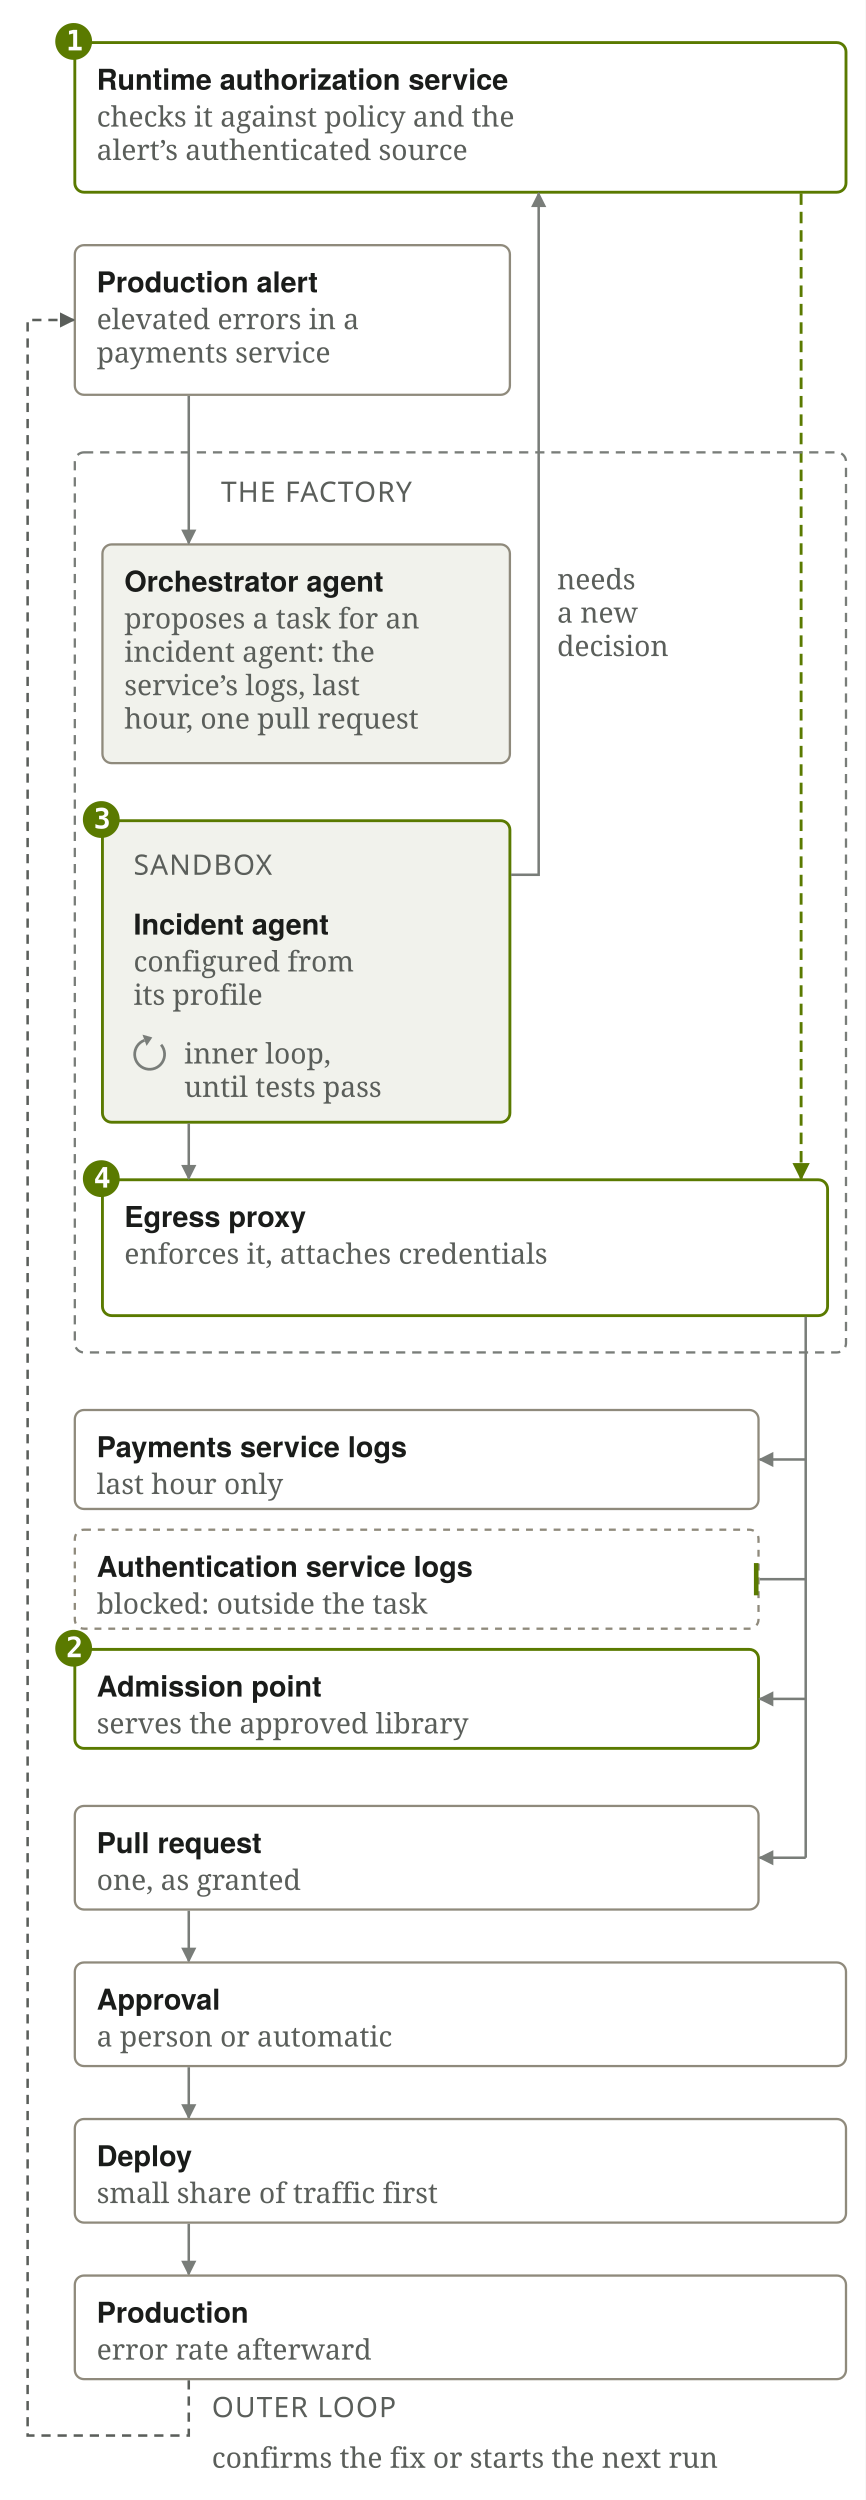
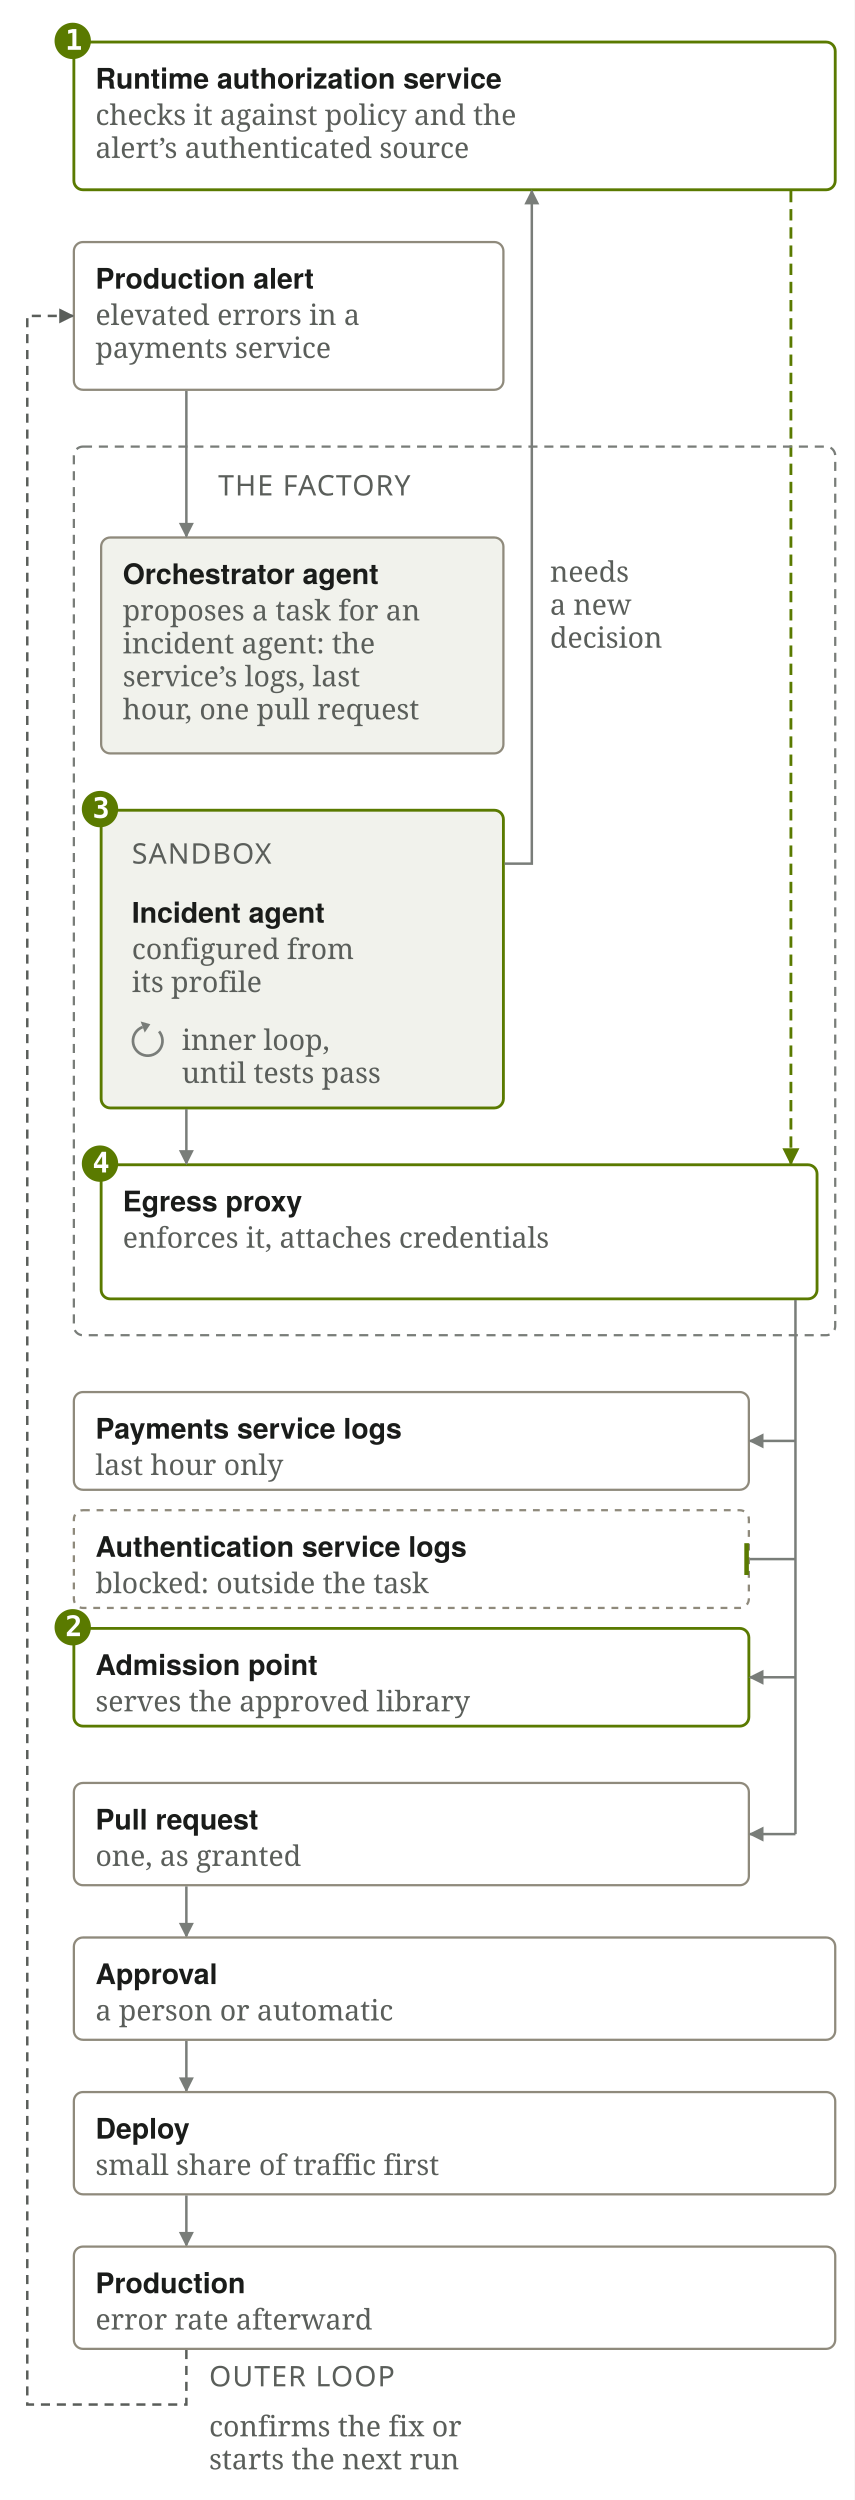
- <svg xmlns="http://www.w3.org/2000/svg" viewBox="0 0 376 1086" width="376" height="1086" role="img" aria-labelledby="sf6n-t sf6n-d">
-   <rect width="376" height="1086" fill="#FFFFFF" />
+ <svg xmlns="http://www.w3.org/2000/svg" viewBox="0 0 376 1100" width="376" height="1100" role="img" aria-labelledby="sf6n-t sf6n-d">
+   <rect width="376" height="1100" fill="#FFFFFF" />
  <defs>
    <marker id="sf6n-a" viewBox="0 0 10 10" refX="9" refY="5" markerWidth="6" markerHeight="6" orient="auto-start-reverse">
      <path d="M0 0 L10 5 L0 10 z" fill="#797D79" />
    </marker>
    <marker id="sf6n-g" viewBox="0 0 10 10" refX="9" refY="5" markerWidth="6" markerHeight="6" orient="auto-start-reverse">
      <path d="M0 0 L10 5 L0 10 z" fill="#5A7A00" />
    </marker>
    <marker id="sf6n-s" viewBox="0 0 10 10" refX="9" refY="5" markerWidth="6" markerHeight="6" orient="auto-start-reverse">
      <path d="M0 0 L10 5 L0 10 z" fill="#5A5E5A" />
    </marker>
  </defs>
  <g transform="translate(8 8)">
    <rect x="24.5" y="10.5" width="335" height="65" rx="4" fill="none" stroke="#5A7A00" stroke-width="1.25" />
    <circle cx="24" cy="10" r="8" fill="#5A7A00" />
-     <text x="20.7" y="13.9" font-family="'IBM Plex Mono',ui-monospace,'SF Mono',Menlo,Consolas,monospace" font-size="12.25" fill="#FFFFFF" font-weight="600">1</text>
+     <text x="20.7" y="13.9" font-family="'IBM Plex Mono',ui-monospace,'SF Mono',Menlo,Consolas,monospace" font-size="12.5" fill="#FFFFFF" font-weight="600">1</text>
    <text x="34" y="31" font-family="Figtree,'Avenir Next','Helvetica Neue',sans-serif" font-size="12.5" fill="#1A1C1A" font-weight="600">Runtime authorization service</text>
-     <text x="34" y="47.0" font-family="'IBM Plex Serif',Charter,Georgia,serif" font-size="12.25" fill="#5A5E5A" font-weight="400">checks it against policy and the</text>
-     <text x="34" y="61.5" font-family="'IBM Plex Serif',Charter,Georgia,serif" font-size="12.25" fill="#5A5E5A" font-weight="400">alert’s authenticated source</text>
+     <text x="34" y="47.0" font-family="'IBM Plex Serif',Charter,Georgia,serif" font-size="12.5" fill="#5A5E5A" font-weight="400">checks it against policy and the</text>
+     <text x="34" y="61.5" font-family="'IBM Plex Serif',Charter,Georgia,serif" font-size="12.5" fill="#5A5E5A" font-weight="400">alert’s authenticated source</text>
    <rect x="24.5" y="98.5" width="189" height="65" rx="4" fill="none" stroke="#8F8A7C" stroke-width="1" />
    <text x="34" y="119" font-family="Figtree,'Avenir Next','Helvetica Neue',sans-serif" font-size="12.5" fill="#1A1C1A" font-weight="600">Production alert</text>
-     <text x="34" y="135.0" font-family="'IBM Plex Serif',Charter,Georgia,serif" font-size="12.25" fill="#5A5E5A" font-weight="400">elevated errors in a</text>
-     <text x="34" y="149.5" font-family="'IBM Plex Serif',Charter,Georgia,serif" font-size="12.25" fill="#5A5E5A" font-weight="400">payments service</text>
-     <text x="88" y="210" font-family="'Chakra Petch','Avenir Next',sans-serif" font-size="12.25" fill="#5A5E5A" font-weight="500" letter-spacing="0.04em">THE FACTORY</text>
+     <text x="34" y="135.0" font-family="'IBM Plex Serif',Charter,Georgia,serif" font-size="12.5" fill="#5A5E5A" font-weight="400">elevated errors in a</text>
+     <text x="34" y="149.5" font-family="'IBM Plex Serif',Charter,Georgia,serif" font-size="12.5" fill="#5A5E5A" font-weight="400">payments service</text>
+     <text x="88" y="210" font-family="'Chakra Petch','Avenir Next',sans-serif" font-size="12.5" fill="#5A5E5A" font-weight="500" letter-spacing="0.04em">THE FACTORY</text>
    <rect x="36.5" y="228.5" width="177" height="95" rx="4" fill="#F1F2EC" stroke="#8F8A7C" stroke-width="1" />
    <text x="46" y="249" font-family="Figtree,'Avenir Next','Helvetica Neue',sans-serif" font-size="12.5" fill="#1A1C1A" font-weight="600">Orchestrator agent</text>
-     <text x="46" y="265.0" font-family="'IBM Plex Serif',Charter,Georgia,serif" font-size="12.25" fill="#5A5E5A" font-weight="400">proposes a task for an</text>
-     <text x="46" y="279.5" font-family="'IBM Plex Serif',Charter,Georgia,serif" font-size="12.25" fill="#5A5E5A" font-weight="400">incident agent: the</text>
-     <text x="46" y="294.0" font-family="'IBM Plex Serif',Charter,Georgia,serif" font-size="12.25" fill="#5A5E5A" font-weight="400">service’s logs, last</text>
-     <text x="46" y="308.5" font-family="'IBM Plex Serif',Charter,Georgia,serif" font-size="12.25" fill="#5A5E5A" font-weight="400">hour, one pull request</text>
+     <text x="46" y="265.0" font-family="'IBM Plex Serif',Charter,Georgia,serif" font-size="12.5" fill="#5A5E5A" font-weight="400">proposes a task for an</text>
+     <text x="46" y="279.5" font-family="'IBM Plex Serif',Charter,Georgia,serif" font-size="12.5" fill="#5A5E5A" font-weight="400">incident agent: the</text>
+     <text x="46" y="294.0" font-family="'IBM Plex Serif',Charter,Georgia,serif" font-size="12.5" fill="#5A5E5A" font-weight="400">service’s logs, last</text>
+     <text x="46" y="308.5" font-family="'IBM Plex Serif',Charter,Georgia,serif" font-size="12.5" fill="#5A5E5A" font-weight="400">hour, one pull request</text>
    <path d="M74 164 L74 228" fill="none" stroke="#797D79" stroke-width="1.1" marker-end="url(#sf6n-a)" />
    <rect x="36.5" y="348.5" width="177" height="131" rx="4" fill="#F1F2EC" stroke="#5A7A00" stroke-width="1.25" />
    <circle cx="36" cy="348" r="8" fill="#5A7A00" />
-     <text x="32.7" y="351.9" font-family="'IBM Plex Mono',ui-monospace,'SF Mono',Menlo,Consolas,monospace" font-size="12.25" fill="#FFFFFF" font-weight="600">3</text>
-     <text x="50" y="372" font-family="'Chakra Petch','Avenir Next',sans-serif" font-size="12.25" fill="#5A5E5A" font-weight="500" letter-spacing="0.04em">SANDBOX</text>
+     <text x="32.7" y="351.9" font-family="'IBM Plex Mono',ui-monospace,'SF Mono',Menlo,Consolas,monospace" font-size="12.5" fill="#FFFFFF" font-weight="600">3</text>
+     <text x="50" y="372" font-family="'Chakra Petch','Avenir Next',sans-serif" font-size="12.5" fill="#5A5E5A" font-weight="500" letter-spacing="0.04em">SANDBOX</text>
    <text x="50" y="398" font-family="Figtree,'Avenir Next','Helvetica Neue',sans-serif" font-size="12.5" fill="#1A1C1A" font-weight="600">Incident agent</text>
-     <text x="50" y="414" font-family="'IBM Plex Serif',Charter,Georgia,serif" font-size="12.25" fill="#5A5E5A" font-weight="400">configured from</text>
-     <text x="50" y="428.5" font-family="'IBM Plex Serif',Charter,Georgia,serif" font-size="12.25" fill="#5A5E5A" font-weight="400">its profile</text>
+     <text x="50" y="414" font-family="'IBM Plex Serif',Charter,Georgia,serif" font-size="12.5" fill="#5A5E5A" font-weight="400">configured from</text>
+     <text x="50" y="428.5" font-family="'IBM Plex Serif',Charter,Georgia,serif" font-size="12.5" fill="#5A5E5A" font-weight="400">its profile</text>
    <path d="M61.98 445.82 A6.5 6.5 0 1 1 54.78 443.89" fill="none" stroke="#797D79" stroke-width="1.2" />
    <path d="M58.16 442.66 L55.67 446.34 L53.89 441.45 z" fill="#797D79" />
-     <text x="72" y="454" font-family="'IBM Plex Serif',Charter,Georgia,serif" font-size="12.25" fill="#5A5E5A" font-weight="400">inner loop,</text>
-     <text x="72" y="468.5" font-family="'IBM Plex Serif',Charter,Georgia,serif" font-size="12.25" fill="#5A5E5A" font-weight="400">until tests pass</text>
+     <text x="72" y="454" font-family="'IBM Plex Serif',Charter,Georgia,serif" font-size="12.5" fill="#5A5E5A" font-weight="400">inner loop,</text>
+     <text x="72" y="468.5" font-family="'IBM Plex Serif',Charter,Georgia,serif" font-size="12.5" fill="#5A5E5A" font-weight="400">until tests pass</text>
    <path d="M214 372 L226 372 L226 76" fill="none" stroke="#797D79" stroke-width="1.1" marker-end="url(#sf6n-a)" />
-     <text x="234" y="248" font-family="'IBM Plex Serif',Charter,Georgia,serif" font-size="12.25" fill="#5A5E5A" font-weight="400">needs</text>
-     <text x="234" y="262.5" font-family="'IBM Plex Serif',Charter,Georgia,serif" font-size="12.25" fill="#5A5E5A" font-weight="400">a new</text>
-     <text x="234" y="277" font-family="'IBM Plex Serif',Charter,Georgia,serif" font-size="12.25" fill="#5A5E5A" font-weight="400">decision</text>
+     <text x="234" y="248" font-family="'IBM Plex Serif',Charter,Georgia,serif" font-size="12.5" fill="#5A5E5A" font-weight="400">needs</text>
+     <text x="234" y="262.5" font-family="'IBM Plex Serif',Charter,Georgia,serif" font-size="12.5" fill="#5A5E5A" font-weight="400">a new</text>
+     <text x="234" y="277" font-family="'IBM Plex Serif',Charter,Georgia,serif" font-size="12.5" fill="#5A5E5A" font-weight="400">decision</text>
    <rect x="36.5" y="504.5" width="315" height="59" rx="4" fill="none" stroke="#5A7A00" stroke-width="1.25" />
    <circle cx="36" cy="504" r="8" fill="#5A7A00" />
-     <text x="32.7" y="507.9" font-family="'IBM Plex Mono',ui-monospace,'SF Mono',Menlo,Consolas,monospace" font-size="12.25" fill="#FFFFFF" font-weight="600">4</text>
+     <text x="32.7" y="507.9" font-family="'IBM Plex Mono',ui-monospace,'SF Mono',Menlo,Consolas,monospace" font-size="12.5" fill="#FFFFFF" font-weight="600">4</text>
    <text x="46" y="525" font-family="Figtree,'Avenir Next','Helvetica Neue',sans-serif" font-size="12.5" fill="#1A1C1A" font-weight="600">Egress proxy</text>
-     <text x="46" y="541.0" font-family="'IBM Plex Serif',Charter,Georgia,serif" font-size="12.25" fill="#5A5E5A" font-weight="400">enforces it, attaches credentials</text>
+     <text x="46" y="541.0" font-family="'IBM Plex Serif',Charter,Georgia,serif" font-size="12.5" fill="#5A5E5A" font-weight="400">enforces it, attaches credentials</text>
    <path d="M74 480 L74 504" fill="none" stroke="#797D79" stroke-width="1.1" marker-end="url(#sf6n-a)" />
    <path d="M340 76 L340 504" fill="none" stroke="#5A7A00" stroke-width="1.25" stroke-dasharray="5 3" marker-end="url(#sf6n-g)" />
    <rect x="24.5" y="188.5" width="335" height="391" rx="4" fill="none" stroke="#797D79" stroke-width="1" stroke-dasharray="4 3" />
    <rect x="24.5" y="604.5" width="297" height="43" rx="4" fill="none" stroke="#8F8A7C" stroke-width="1" />
    <text x="34" y="625" font-family="Figtree,'Avenir Next','Helvetica Neue',sans-serif" font-size="12.5" fill="#1A1C1A" font-weight="600">Payments service logs</text>
-     <text x="34" y="641.0" font-family="'IBM Plex Serif',Charter,Georgia,serif" font-size="12.25" fill="#5A5E5A" font-weight="400">last hour only</text>
+     <text x="34" y="641.0" font-family="'IBM Plex Serif',Charter,Georgia,serif" font-size="12.5" fill="#5A5E5A" font-weight="400">last hour only</text>
    <rect x="24.5" y="656.5" width="297" height="43" rx="4" fill="none" stroke="#8F8A7C" stroke-width="1" stroke-dasharray="3 3" />
    <text x="34" y="677" font-family="Figtree,'Avenir Next','Helvetica Neue',sans-serif" font-size="12.5" fill="#1A1C1A" font-weight="600">Authentication service logs</text>
-     <text x="34" y="693.0" font-family="'IBM Plex Serif',Charter,Georgia,serif" font-size="12.25" fill="#5A5E5A" font-weight="400">blocked: outside the task</text>
+     <text x="34" y="693.0" font-family="'IBM Plex Serif',Charter,Georgia,serif" font-size="12.5" fill="#5A5E5A" font-weight="400">blocked: outside the task</text>
    <rect x="24.5" y="708.5" width="297" height="43" rx="4" fill="none" stroke="#5A7A00" stroke-width="1.25" />
    <circle cx="24" cy="708" r="8" fill="#5A7A00" />
-     <text x="20.7" y="711.9" font-family="'IBM Plex Mono',ui-monospace,'SF Mono',Menlo,Consolas,monospace" font-size="12.25" fill="#FFFFFF" font-weight="600">2</text>
+     <text x="20.7" y="711.9" font-family="'IBM Plex Mono',ui-monospace,'SF Mono',Menlo,Consolas,monospace" font-size="12.5" fill="#FFFFFF" font-weight="600">2</text>
    <text x="34" y="729" font-family="Figtree,'Avenir Next','Helvetica Neue',sans-serif" font-size="12.5" fill="#1A1C1A" font-weight="600">Admission point</text>
-     <text x="34" y="745.0" font-family="'IBM Plex Serif',Charter,Georgia,serif" font-size="12.25" fill="#5A5E5A" font-weight="400">serves the approved library</text>
+     <text x="34" y="745.0" font-family="'IBM Plex Serif',Charter,Georgia,serif" font-size="12.5" fill="#5A5E5A" font-weight="400">serves the approved library</text>
    <rect x="24.5" y="776.5" width="297" height="45" rx="4" fill="none" stroke="#8F8A7C" stroke-width="1" />
    <text x="34" y="797" font-family="Figtree,'Avenir Next','Helvetica Neue',sans-serif" font-size="12.5" fill="#1A1C1A" font-weight="600">Pull request</text>
-     <text x="34" y="813.0" font-family="'IBM Plex Serif',Charter,Georgia,serif" font-size="12.25" fill="#5A5E5A" font-weight="400">one, as granted</text>
+     <text x="34" y="813.0" font-family="'IBM Plex Serif',Charter,Georgia,serif" font-size="12.5" fill="#5A5E5A" font-weight="400">one, as granted</text>
    <path d="M342 564 L342 799" fill="none" stroke="#797D79" stroke-width="1.1" />
    <path d="M342 626 L322 626" fill="none" stroke="#797D79" stroke-width="1.1" marker-end="url(#sf6n-a)" />
    <path d="M342 678 L322 678" fill="none" stroke="#797D79" stroke-width="1.1" />
    <path d="M320.5 671 L320.5 685" stroke="#5A7A00" stroke-width="2" />
    <path d="M342 730 L322 730" fill="none" stroke="#797D79" stroke-width="1.1" marker-end="url(#sf6n-a)" />
    <path d="M342 799 L322 799" fill="none" stroke="#797D79" stroke-width="1.1" marker-end="url(#sf6n-a)" />
    <path d="M74 822 L74 844" fill="none" stroke="#797D79" stroke-width="1.1" marker-end="url(#sf6n-a)" />
    <rect x="24.5" y="844.5" width="335" height="45" rx="4" fill="none" stroke="#8F8A7C" stroke-width="1" />
    <text x="34" y="865" font-family="Figtree,'Avenir Next','Helvetica Neue',sans-serif" font-size="12.5" fill="#1A1C1A" font-weight="600">Approval</text>
-     <text x="34" y="881.0" font-family="'IBM Plex Serif',Charter,Georgia,serif" font-size="12.25" fill="#5A5E5A" font-weight="400">a person or automatic</text>
+     <text x="34" y="881.0" font-family="'IBM Plex Serif',Charter,Georgia,serif" font-size="12.5" fill="#5A5E5A" font-weight="400">a person or automatic</text>
    <path d="M74 890 L74 912" fill="none" stroke="#797D79" stroke-width="1.1" marker-end="url(#sf6n-a)" />
    <rect x="24.5" y="912.5" width="335" height="45" rx="4" fill="none" stroke="#8F8A7C" stroke-width="1" />
    <text x="34" y="933" font-family="Figtree,'Avenir Next','Helvetica Neue',sans-serif" font-size="12.5" fill="#1A1C1A" font-weight="600">Deploy</text>
-     <text x="34" y="949.0" font-family="'IBM Plex Serif',Charter,Georgia,serif" font-size="12.25" fill="#5A5E5A" font-weight="400">small share of traffic first</text>
+     <text x="34" y="949.0" font-family="'IBM Plex Serif',Charter,Georgia,serif" font-size="12.5" fill="#5A5E5A" font-weight="400">small share of traffic first</text>
    <path d="M74 958 L74 980" fill="none" stroke="#797D79" stroke-width="1.1" marker-end="url(#sf6n-a)" />
    <rect x="24.5" y="980.5" width="335" height="45" rx="4" fill="none" stroke="#8F8A7C" stroke-width="1" />
    <text x="34" y="1001" font-family="Figtree,'Avenir Next','Helvetica Neue',sans-serif" font-size="12.5" fill="#1A1C1A" font-weight="600">Production</text>
-     <text x="34" y="1017.0" font-family="'IBM Plex Serif',Charter,Georgia,serif" font-size="12.25" fill="#5A5E5A" font-weight="400">error rate afterward</text>
+     <text x="34" y="1017.0" font-family="'IBM Plex Serif',Charter,Georgia,serif" font-size="12.5" fill="#5A5E5A" font-weight="400">error rate afterward</text>
    <path d="M74 1026 L74 1050 L4 1050 L4 131 L24 131" fill="none" stroke="#5A5E5A" stroke-width="1.1" stroke-dasharray="4 3" marker-end="url(#sf6n-s)" />
-     <text x="84" y="1042" font-family="'Chakra Petch','Avenir Next',sans-serif" font-size="12.25" fill="#5A5E5A" font-weight="500" letter-spacing="0.04em">OUTER LOOP</text>
-     <text x="84" y="1064" font-family="'IBM Plex Serif',Charter,Georgia,serif" font-size="12.25" fill="#5A5E5A" font-weight="400">confirms the fix or starts the next run</text>
+     <text x="84" y="1042" font-family="'Chakra Petch','Avenir Next',sans-serif" font-size="12.5" fill="#5A5E5A" font-weight="500" letter-spacing="0.04em">OUTER LOOP</text>
+     <text x="84" y="1064" font-family="'IBM Plex Serif',Charter,Georgia,serif" font-size="12.5" fill="#5A5E5A" font-weight="400">confirms the fix or</text>
+     <text x="84" y="1078.5" font-family="'IBM Plex Serif',Charter,Georgia,serif" font-size="12.5" fill="#5A5E5A" font-weight="400">starts the next run</text>
  </g>
</svg>
